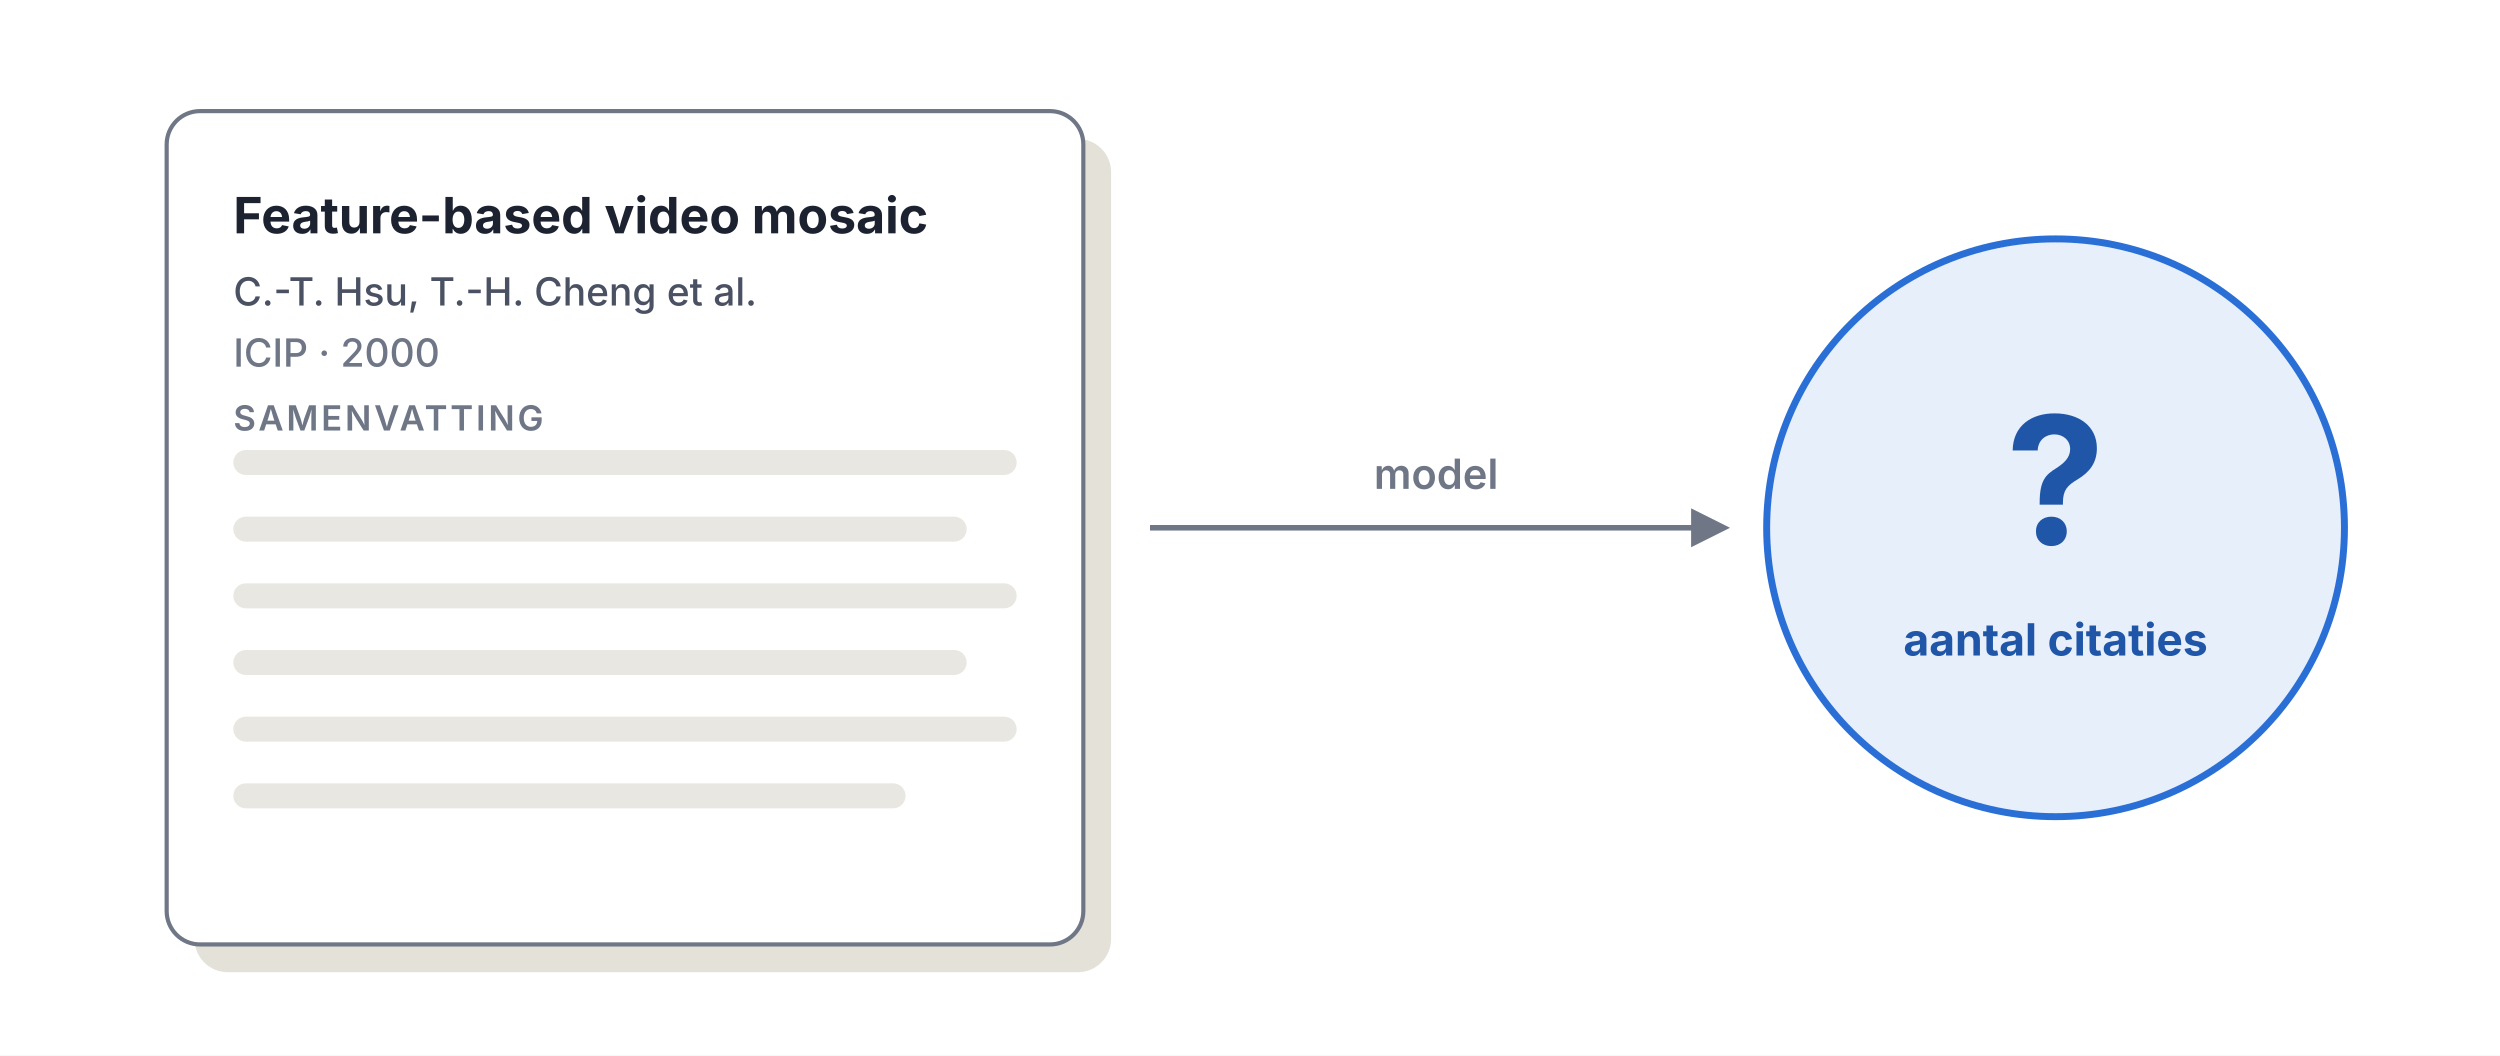
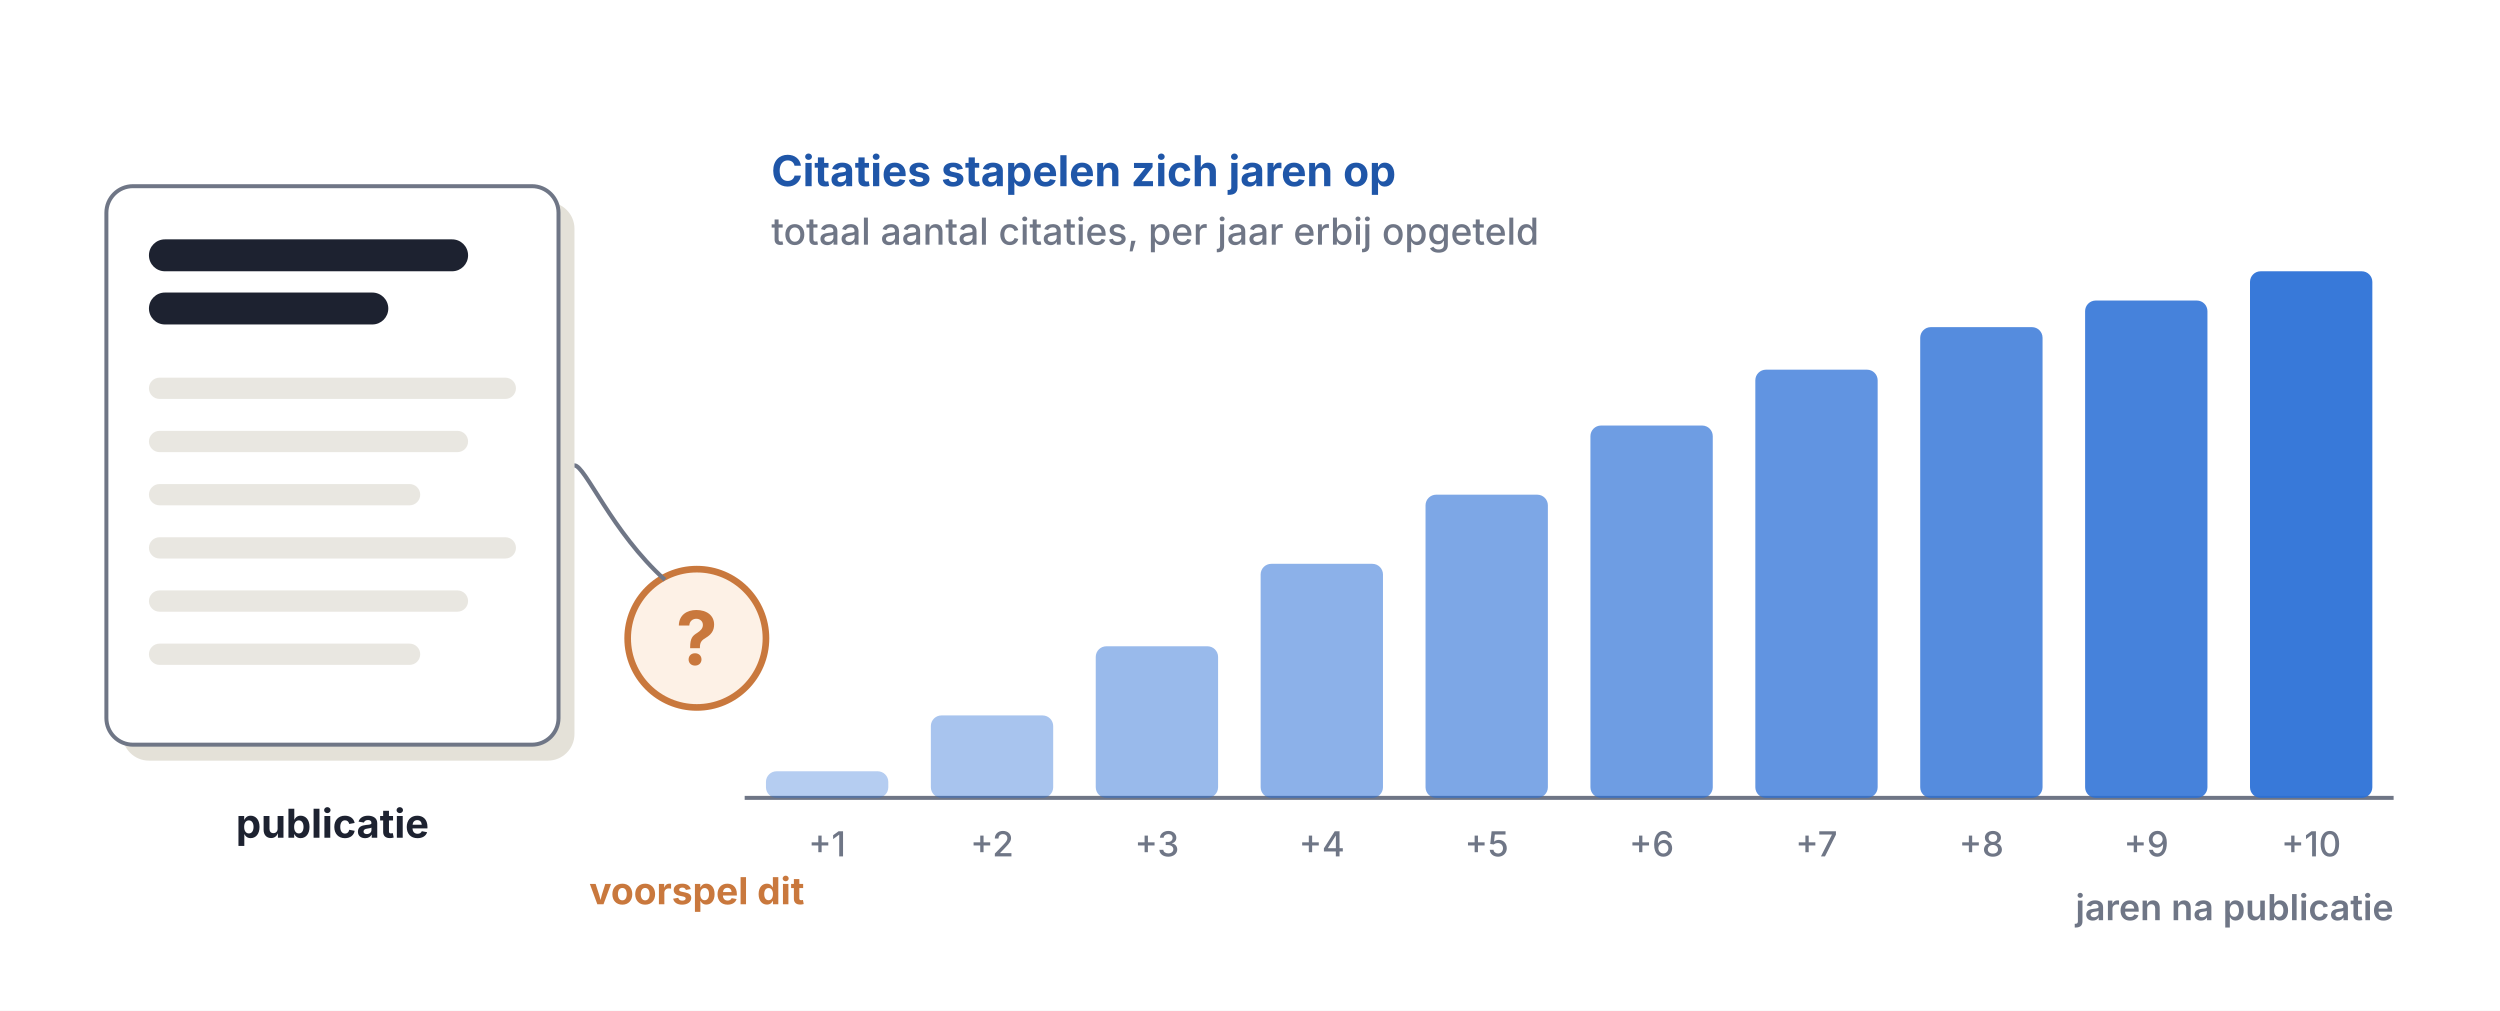
- <svg xmlns="http://www.w3.org/2000/svg" viewBox="0 0 900 380" width="900" height="380" font-family="Inter, 'Segoe UI', Helvetica, Arial, sans-serif">
-   <rect width="900" height="380" fill="#ffffff" />
-   <defs>
-     <marker id="a" viewBox="0 0 10 10" refX="8" refY="5" markerWidth="7" markerHeight="7" orient="auto">
-       <path d="M0,0 L10,5 L0,10 z" fill="#6f7686" />
-     </marker>
-   </defs>
-   <rect x="70" y="50" width="330" height="300" rx="12" fill="#e4e1d8" />
-   <rect x="60" y="40" width="330" height="300" rx="12" fill="#ffffff" stroke="#6f7686" stroke-width="1.5" />
-   <text x="84" y="84" font-size="18" fill="#1d2230" font-weight="700" text-anchor="start">Feature-based video mosaic</text>
-   <text x="84" y="110" font-size="14" fill="#4a5163" font-weight="500" text-anchor="start">C.-T. Hsu, T.-H. Cheng et al.</text>
-   <text x="84" y="132" font-size="14" fill="#6f7686" font-weight="500" text-anchor="start">ICIP · 2000</text>
-   <rect x="84" y="162" width="282" height="9" rx="4.5" fill="#e9e7e1" />
-   <rect x="84" y="186" width="264" height="9" rx="4.5" fill="#e9e7e1" />
-   <rect x="84" y="210" width="282" height="9" rx="4.5" fill="#e9e7e1" />
-   <rect x="84" y="234" width="264" height="9" rx="4.5" fill="#e9e7e1" />
-   <rect x="84" y="258" width="282" height="9" rx="4.5" fill="#e9e7e1" />
-   <rect x="84" y="282" width="242" height="9" rx="4.5" fill="#e9e7e1" />
-   <text x="84" y="155" font-size="12.5" fill="#6f7686" font-weight="600" text-anchor="start" letter-spacing="1">SAMENVATTING</text>
-   <line x1="414" y1="190.0" x2="620" y2="190.0" stroke="#6f7686" stroke-width="2" marker-end="url(#a)" />
-   <text x="517.0" y="176.0" font-size="15" fill="#6f7686" font-weight="600" text-anchor="middle">model</text>
-   <circle cx="740" cy="190.0" r="104" fill="#e7effb" stroke="#2a6fd6" stroke-width="2.5" />
-   <text x="740" y="196.0" font-size="64" fill="#1f56a8" font-weight="700" text-anchor="middle">?</text>
-   <text x="740" y="236.0" font-size="16" fill="#1f56a8" font-weight="700" text-anchor="middle">aantal citaties</text>
+ <svg xmlns="http://www.w3.org/2000/svg" viewBox="0 0 940 380" width="940" height="380" font-family="Inter, 'Segoe UI', Helvetica, Arial, sans-serif">
+   <rect width="940" height="380" fill="#ffffff" />
+   <rect x="46" y="76" width="170" height="210" rx="10" fill="#e4e1d8" />
+   <rect x="40" y="70" width="170" height="210" rx="10" fill="#ffffff" stroke="#6f7686" stroke-width="1.5" />
+   <rect x="56" y="90" width="120" height="12" rx="6" fill="#1d2230" />
+   <rect x="56" y="110" width="90" height="12" rx="6" fill="#1d2230" />
+   <rect x="56" y="142" width="138" height="8" rx="4" fill="#e9e7e1" />
+   <rect x="56" y="162" width="120" height="8" rx="4" fill="#e9e7e1" />
+   <rect x="56" y="182" width="102" height="8" rx="4" fill="#e9e7e1" />
+   <rect x="56" y="202" width="138" height="8" rx="4" fill="#e9e7e1" />
+   <rect x="56" y="222" width="120" height="8" rx="4" fill="#e9e7e1" />
+   <rect x="56" y="242" width="102" height="8" rx="4" fill="#e9e7e1" />
+   <text x="125" y="315" font-size="15" fill="#1d2230" font-weight="700" text-anchor="middle">publicatie</text>
+   <line x1="280" y1="300" x2="900" y2="300" stroke="#6f7686" stroke-width="1.5" />
+   <rect x="288" y="290" width="46" height="10" rx="4" fill="#2a6fd6" opacity="0.35" />
+   <text x="311" y="322" font-size="13" fill="#6f7686" font-weight="500" text-anchor="middle">+1</text>
+   <rect x="350" y="269" width="46" height="31" rx="4" fill="#2a6fd6" opacity="0.41" />
+   <text x="373" y="322" font-size="13" fill="#6f7686" font-weight="500" text-anchor="middle">+2</text>
+   <rect x="412" y="243" width="46" height="57" rx="4" fill="#2a6fd6" opacity="0.48" />
+   <text x="435" y="322" font-size="13" fill="#6f7686" font-weight="500" text-anchor="middle">+3</text>
+   <rect x="474" y="212" width="46" height="88" rx="4" fill="#2a6fd6" opacity="0.54" />
+   <text x="497" y="322" font-size="13" fill="#6f7686" font-weight="500" text-anchor="middle">+4</text>
+   <rect x="536" y="186" width="46" height="114" rx="4" fill="#2a6fd6" opacity="0.61" />
+   <text x="559" y="322" font-size="13" fill="#6f7686" font-weight="500" text-anchor="middle">+5</text>
+   <rect x="598" y="160" width="46" height="140" rx="4" fill="#2a6fd6" opacity="0.68" />
+   <text x="621" y="322" font-size="13" fill="#6f7686" font-weight="500" text-anchor="middle">+6</text>
+   <rect x="660" y="139" width="46" height="161" rx="4" fill="#2a6fd6" opacity="0.74" />
+   <text x="683" y="322" font-size="13" fill="#6f7686" font-weight="500" text-anchor="middle">+7</text>
+   <rect x="722" y="123" width="46" height="177" rx="4" fill="#2a6fd6" opacity="0.80" />
+   <text x="745" y="322" font-size="13" fill="#6f7686" font-weight="500" text-anchor="middle">+8</text>
+   <rect x="784" y="113" width="46" height="187" rx="4" fill="#2a6fd6" opacity="0.87" />
+   <text x="807" y="322" font-size="13" fill="#6f7686" font-weight="500" text-anchor="middle">+9</text>
+   <rect x="846" y="102" width="46" height="198" rx="4" fill="#2a6fd6" opacity="0.93" />
+   <text x="869" y="322" font-size="13" fill="#6f7686" font-weight="500" text-anchor="middle">+10</text>
+   <text x="900" y="346" font-size="13.5" fill="#6f7686" font-weight="600" text-anchor="end">jaren na publicatie</text>
+   <text x="290" y="70" font-size="16" fill="#1f56a8" font-weight="700" text-anchor="start">Citaties stapelen zich jaren op</text>
+   <text x="290" y="92" font-size="14" fill="#6f7686" font-weight="500" text-anchor="start">totaal aantal citaties, per jaar erbij opgeteld</text>
+   <circle cx="262" cy="240" r="26" fill="#fdf1e6" stroke="#c9783d" stroke-width="2.5" />
+   <text x="262" y="250" font-size="28" fill="#c9783d" font-weight="700" text-anchor="middle">?</text>
+   <path d="M216,175 C220,175 230,200 250,218" fill="none" stroke="#6f7686" stroke-width="1.6" />
+   <text x="262" y="340" font-size="14" fill="#c9783d" font-weight="700" text-anchor="middle">voorspel dit</text>
</svg>
